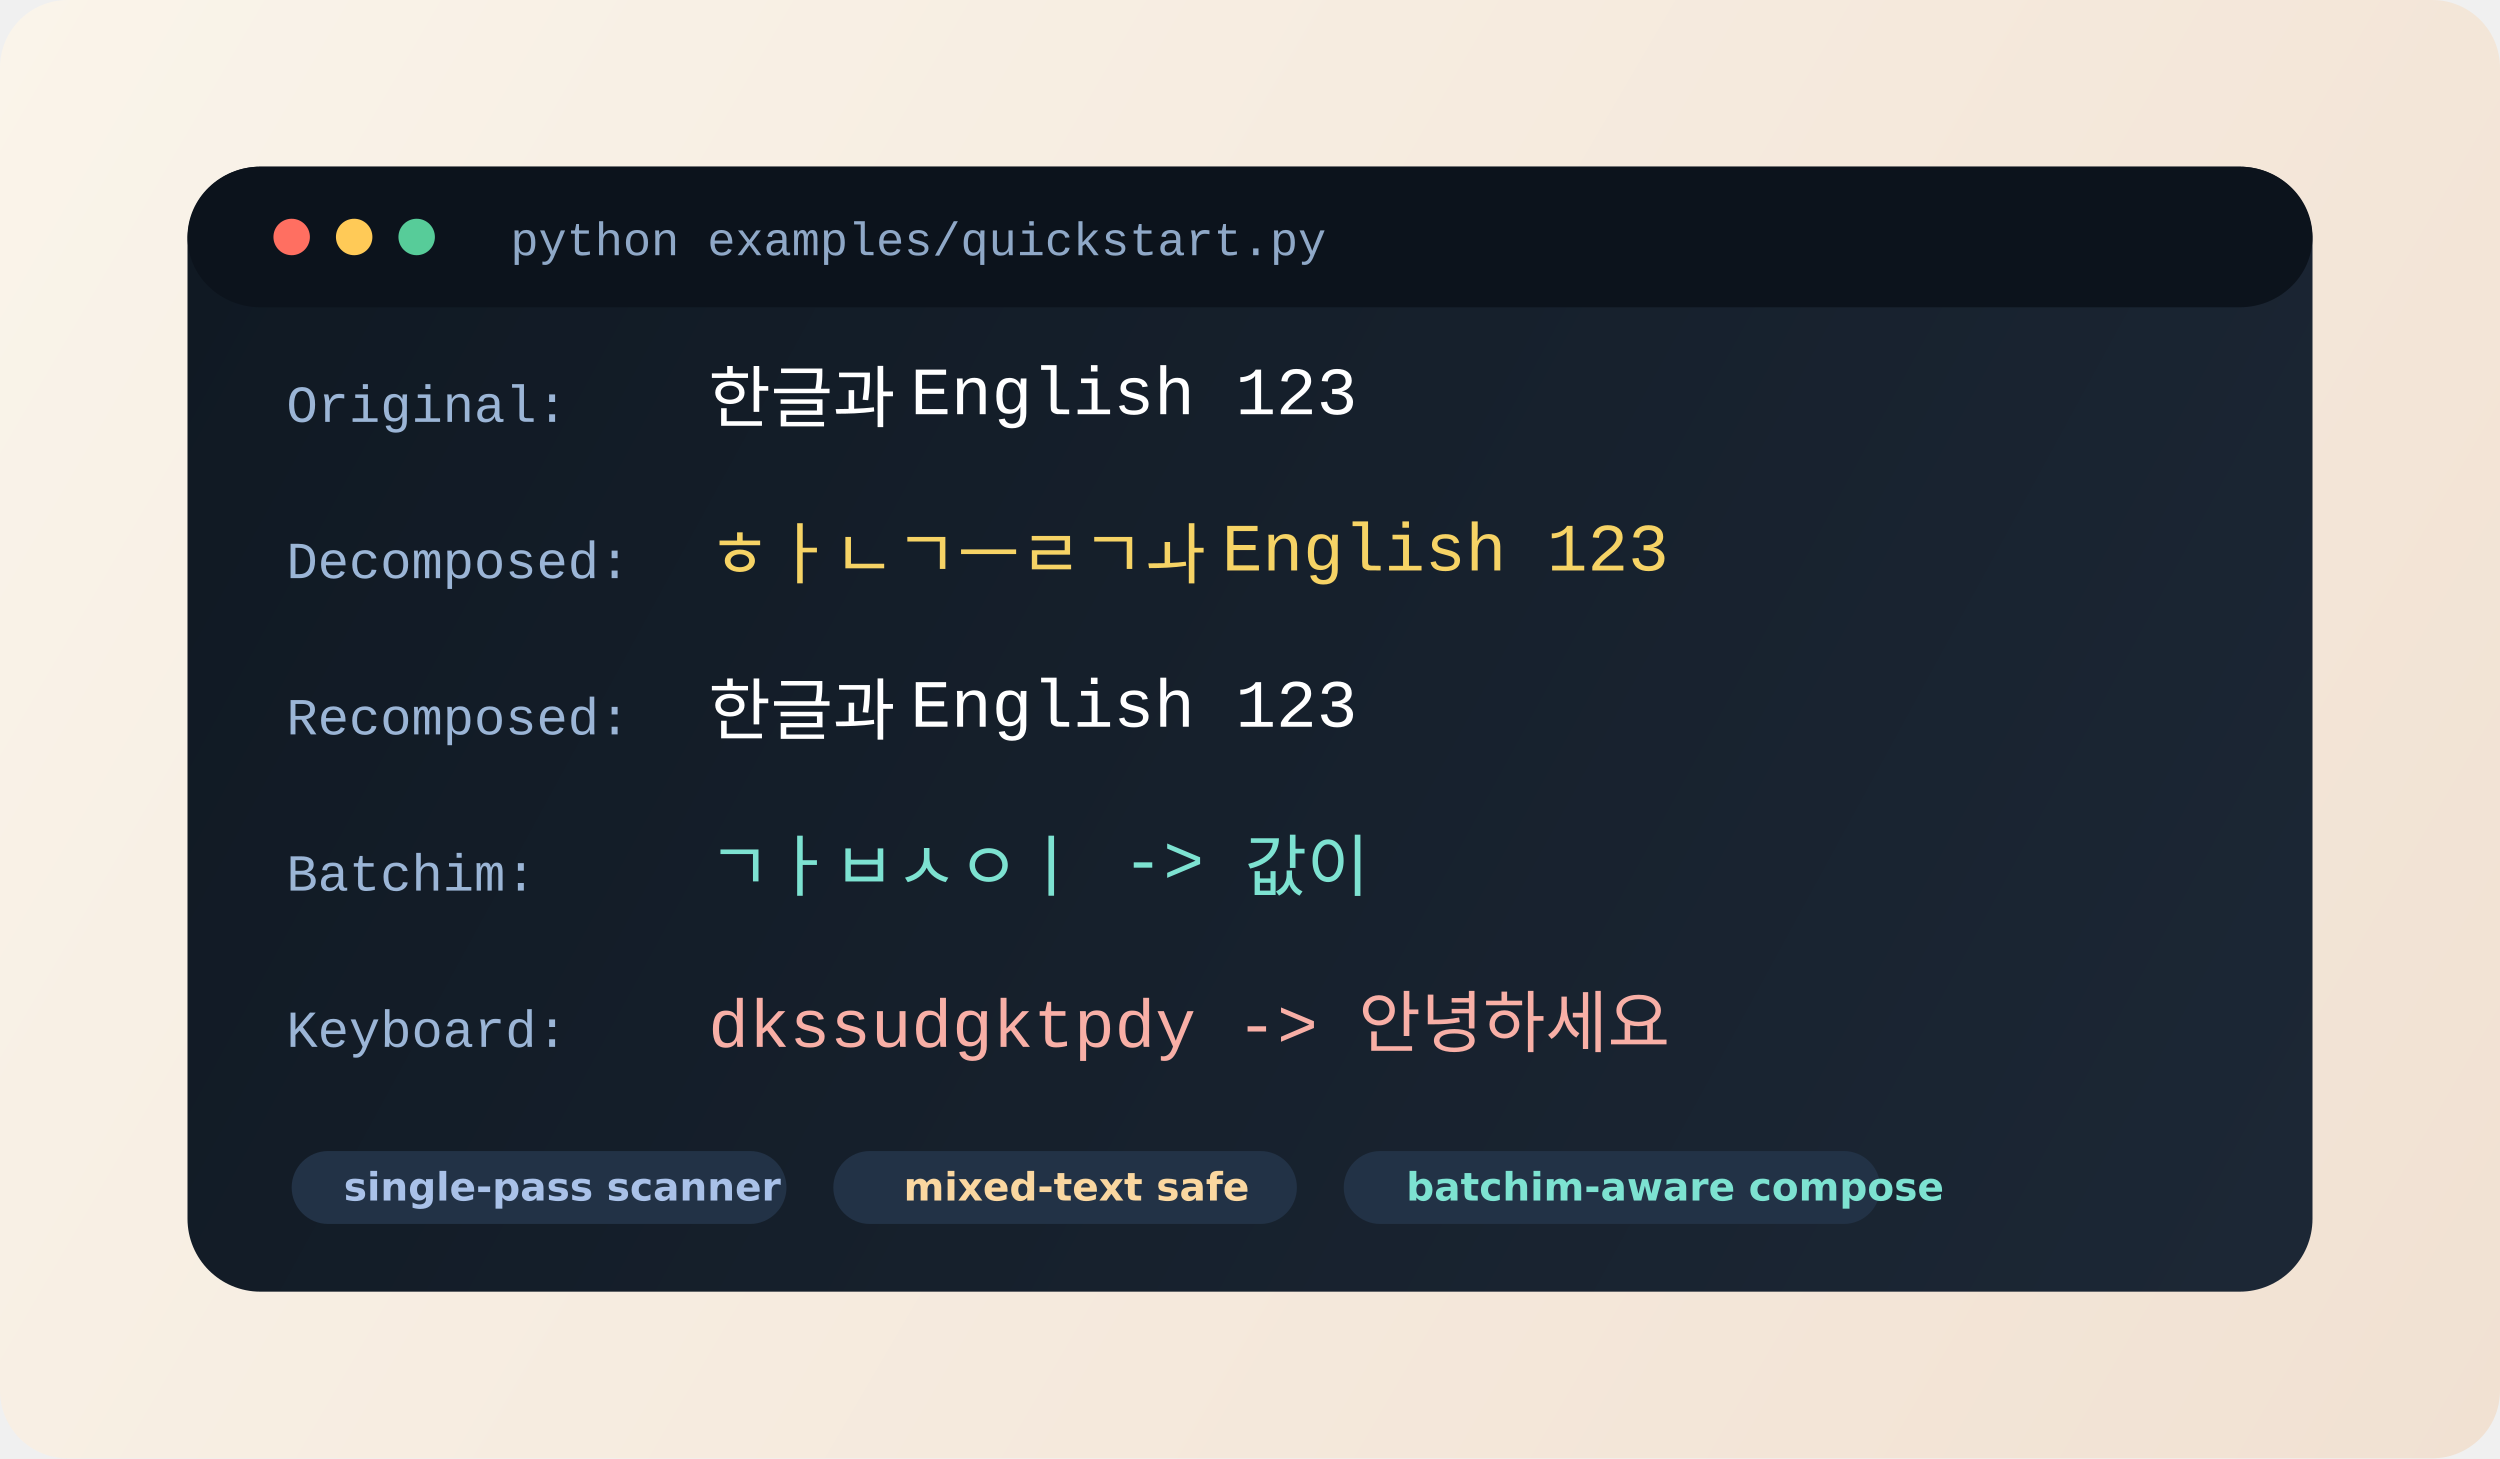
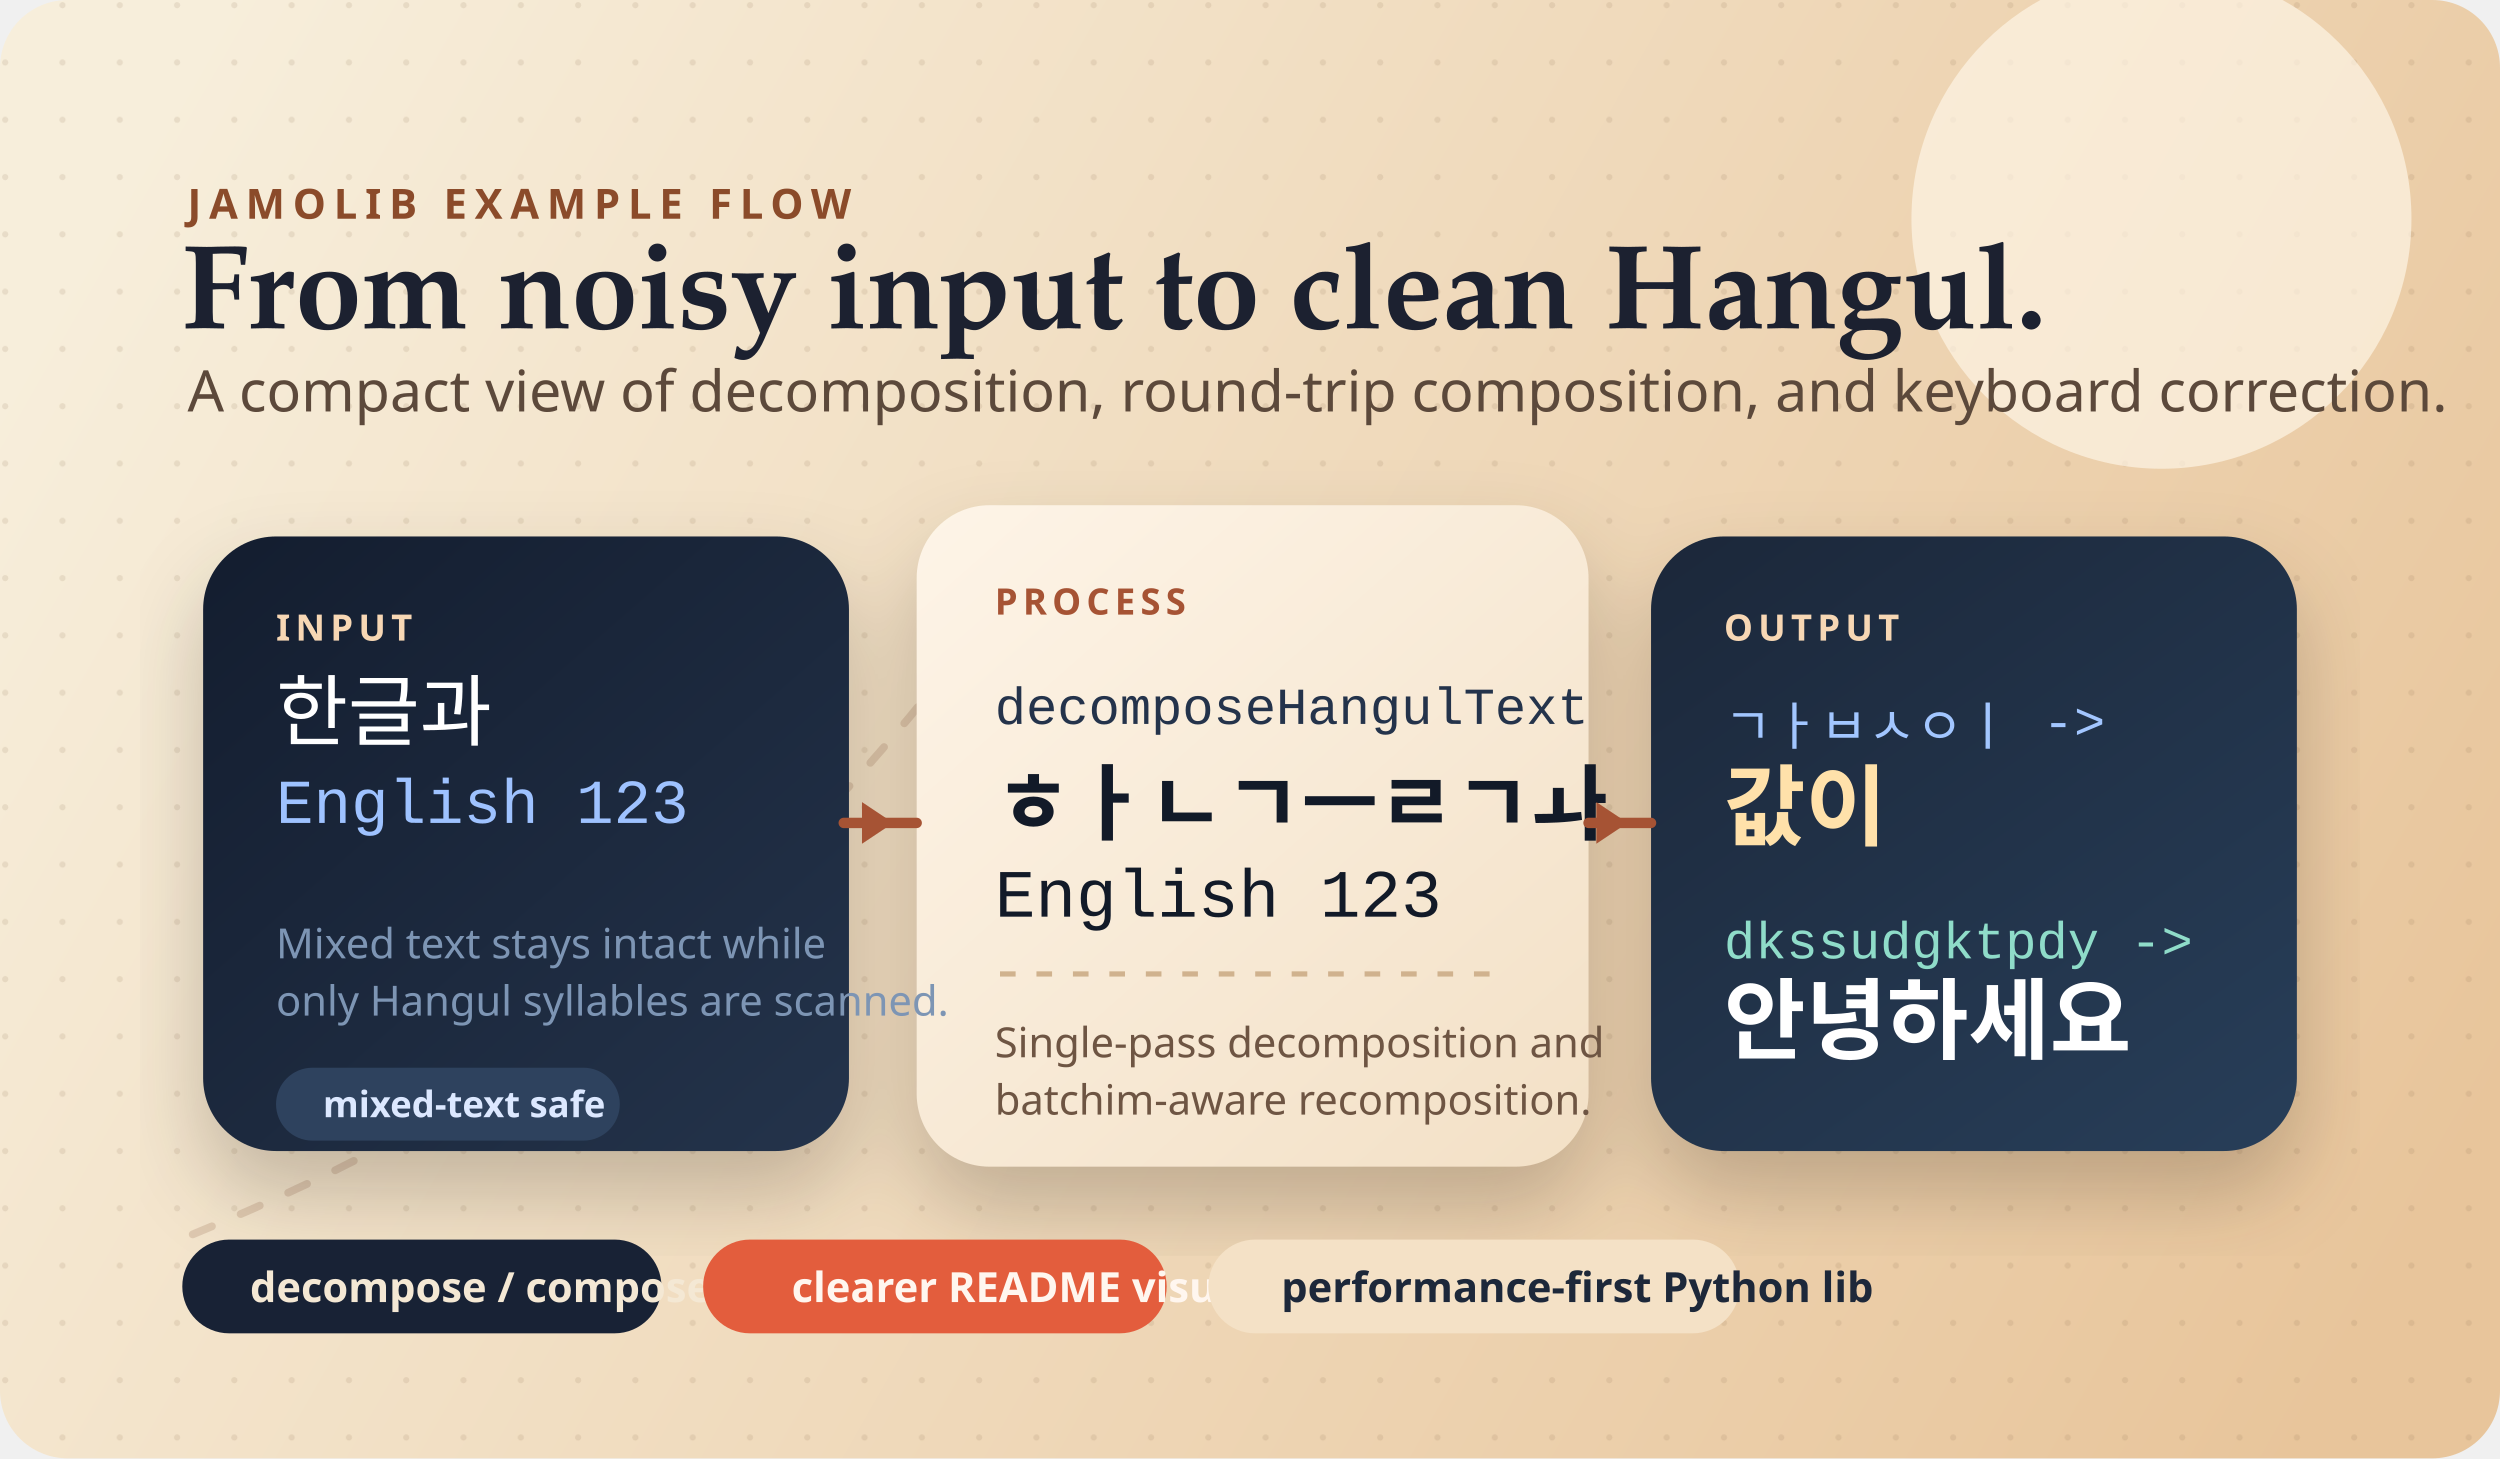
<svg xmlns="http://www.w3.org/2000/svg" width="960" height="560" viewBox="0 0 960 560" fill="none" role="img" aria-labelledby="title desc">
  <defs>
-     <linearGradient id="bg" x1="0" y1="0" x2="960" y2="560" gradientUnits="userSpaceOnUse">
-       <stop stop-color="#FAF4EA" />
-       <stop offset="1" stop-color="#F1E1D2" />
+     <linearGradient id="bg" x1="62" y1="40" x2="904" y2="520" gradientUnits="userSpaceOnUse">
+       <stop stop-color="#F7EEDB" />
+       <stop offset="1" stop-color="#E8C59B" />
    </linearGradient>
-     <linearGradient id="panel" x1="84" y1="76" x2="862" y2="500" gradientUnits="userSpaceOnUse">
-       <stop stop-color="#101923" />
-       <stop offset="1" stop-color="#1C2735" />
+     <linearGradient id="darkCard" x1="86" y1="138" x2="356" y2="448" gradientUnits="userSpaceOnUse">
+       <stop stop-color="#111A2B" />
+       <stop offset="1" stop-color="#25354D" />
    </linearGradient>
+     <linearGradient id="sandCard" x1="356" y1="124" x2="642" y2="448" gradientUnits="userSpaceOnUse">
+       <stop stop-color="#FFF7EC" />
+       <stop offset="1" stop-color="#F2DFC4" />
+     </linearGradient>
+     <linearGradient id="inkCard" x1="640" y1="126" x2="878" y2="462" gradientUnits="userSpaceOnUse">
+       <stop stop-color="#192334" />
+       <stop offset="1" stop-color="#283F5A" />
+     </linearGradient>
+     <pattern id="dots" width="22" height="22" patternUnits="userSpaceOnUse">
+       <circle cx="2" cy="2" r="1.2" fill="#8E6E54" fill-opacity="0.14" />
+     </pattern>
+     <filter id="shadow" x="54" y="104" width="852" height="378" filterUnits="userSpaceOnUse" color-interpolation-filters="sRGB">
+       <feFlood flood-opacity="0" result="BackgroundImageFix" />
+       <feColorMatrix in="SourceAlpha" type="matrix" values="0 0 0 0 0 0 0 0 0 0 0 0 0 0 0 0 0 0 127 0" result="hardAlpha" />
+       <feOffset dy="16" />
+       <feGaussianBlur stdDeviation="16" />
+       <feColorMatrix type="matrix" values="0 0 0 0 0.11 0 0 0 0 0.08 0 0 0 0 0.05 0 0 0 0.22 0" />
+       <feBlend mode="normal" in2="BackgroundImageFix" result="effect1_dropShadow_1_1" />
+       <feBlend mode="normal" in="SourceGraphic" in2="effect1_dropShadow_1_1" result="shape" />
+     </filter>
  </defs>
  <rect width="960" height="560" rx="26" fill="url(#bg)" />
-   <rect x="72" y="64" width="816" height="432" rx="28" fill="url(#panel)" />
-   <rect x="72" y="64" width="816" height="54" rx="28" fill="#0C131C" />
-   <circle cx="112" cy="91" r="7" fill="#FF6F61" />
-   <circle cx="136" cy="91" r="7" fill="#FFCA57" />
-   <circle cx="160" cy="91" r="7" fill="#57CC99" />
-   <text x="196" y="98" fill="#8FA8C7" font-family="Courier New, monospace" font-size="18">python examples/quickstart.py</text>
-   <text x="110" y="162" fill="#9BB5D6" font-family="Courier New, monospace" font-size="20">Original:</text>
-   <text x="272" y="162" fill="#FFFFFF" font-family="Courier New, monospace" font-size="26">한글과 English 123</text>
-   <text x="110" y="222" fill="#9BB5D6" font-family="Courier New, monospace" font-size="20">Decomposed:</text>
-   <text x="272" y="222" fill="#F6D365" font-family="Courier New, monospace" font-size="26">ㅎㅏㄴㄱㅡㄹㄱㅘ English 123</text>
-   <text x="110" y="282" fill="#9BB5D6" font-family="Courier New, monospace" font-size="20">Recomposed:</text>
-   <text x="272" y="282" fill="#FFFFFF" font-family="Courier New, monospace" font-size="26">한글과 English 123</text>
-   <text x="110" y="342" fill="#9BB5D6" font-family="Courier New, monospace" font-size="20">Batchim:</text>
-   <text x="272" y="342" fill="#7DE2D1" font-family="Courier New, monospace" font-size="26">ㄱㅏㅂㅅㅇㅣ -&gt; 값이</text>
-   <text x="110" y="402" fill="#9BB5D6" font-family="Courier New, monospace" font-size="20">Keyboard:</text>
-   <text x="272" y="402" fill="#F8AFA6" font-family="Courier New, monospace" font-size="26">dkssudgktpdy -&gt; 안녕하세요</text>
-   <rect x="112" y="442" width="190" height="28" rx="14" fill="#223246" />
-   <text x="132" y="461" fill="#A9C1E8" font-family="Verdana, DejaVu Sans, sans-serif" font-size="15" font-weight="700">single-pass scanner</text>
-   <rect x="320" y="442" width="178" height="28" rx="14" fill="#223246" />
-   <text x="347" y="461" fill="#FAD7A0" font-family="Verdana, DejaVu Sans, sans-serif" font-size="15" font-weight="700">mixed-text safe</text>
-   <rect x="516" y="442" width="206" height="28" rx="14" fill="#223246" />
-   <text x="540" y="461" fill="#7DE2D1" font-family="Verdana, DejaVu Sans, sans-serif" font-size="15" font-weight="700">batchim-aware compose</text>
+   <rect width="960" height="560" rx="26" fill="url(#dots)" />
+   <circle cx="830" cy="84" r="96" fill="#FFF7EA" fill-opacity="0.65" />
+   <path d="M74 474C196 424 290 356 374 244" stroke="#94674A" stroke-opacity="0.22" stroke-width="3" stroke-dasharray="8 12" stroke-linecap="round" />
+   <text x="72" y="84" fill="#8B4B2A" font-family="'Trebuchet MS', Verdana, sans-serif" font-size="16" font-weight="700" letter-spacing="3">JAMOLIB EXAMPLE FLOW</text>
+   <text x="70" y="126" fill="#1C2130" font-family="'Palatino Linotype', Georgia, serif" font-size="46" font-weight="700">From noisy input to clean Hangul.</text>
+   <text x="72" y="158" fill="#5C493B" font-family="'Trebuchet MS', Verdana, sans-serif" font-size="22">A compact view of decomposition, round-trip composition, and keyboard correction.</text>
+   <g filter="url(#shadow)">
+     <rect x="78" y="206" width="248" height="236" rx="28" fill="url(#darkCard)" />
+     <rect x="352" y="194" width="258" height="254" rx="28" fill="url(#sandCard)" />
+     <rect x="634" y="206" width="248" height="236" rx="28" fill="url(#inkCard)" />
+   </g>
+   <text x="106" y="246" fill="#F7D7B4" font-family="'Trebuchet MS', Verdana, sans-serif" font-size="14" font-weight="700" letter-spacing="2">INPUT</text>
+   <text x="106" y="284" fill="#FFFFFF" font-family="'Courier New', monospace" font-size="30">한글과</text>
+   <text x="106" y="316" fill="#9EC2FF" font-family="'Courier New', monospace" font-size="24">English 123</text>
+   <text x="106" y="368" fill="#7D95B4" font-family="'Trebuchet MS', Verdana, sans-serif" font-size="16">Mixed text stays intact while</text>
+   <text x="106" y="390" fill="#7D95B4" font-family="'Trebuchet MS', Verdana, sans-serif" font-size="16">only Hangul syllables are scanned.</text>
+   <rect x="106" y="410" width="132" height="28" rx="14" fill="#2E425E" />
+   <text x="124" y="429" fill="#DCE8FF" font-family="'Trebuchet MS', Verdana, sans-serif" font-size="14" font-weight="700">mixed-text safe</text>
+   <text x="382" y="236" fill="#A65334" font-family="'Trebuchet MS', Verdana, sans-serif" font-size="14" font-weight="700" letter-spacing="2">PROCESS</text>
+   <text x="382" y="278" fill="#24334B" font-family="'Courier New', monospace" font-size="20">decomposeHangulText</text>
+   <text x="382" y="320" fill="#121A28" font-family="'Courier New', monospace" font-size="32" font-weight="700">ㅎㅏㄴㄱㅡㄹㄱㅘ</text>
+   <text x="382" y="352" fill="#121A28" font-family="'Courier New', monospace" font-size="26">English 123</text>
+   <path d="M384 374H578" stroke="#D0B28E" stroke-width="2" stroke-dasharray="6 8" />
+   <text x="382" y="406" fill="#6E5543" font-family="'Trebuchet MS', Verdana, sans-serif" font-size="16">Single-pass decomposition and</text>
+   <text x="382" y="428" fill="#6E5543" font-family="'Trebuchet MS', Verdana, sans-serif" font-size="16">batchim-aware recomposition.</text>
+   <text x="662" y="246" fill="#F7D7B4" font-family="'Trebuchet MS', Verdana, sans-serif" font-size="14" font-weight="700" letter-spacing="2">OUTPUT</text>
+   <text x="662" y="286" fill="#A2C6FF" font-family="'Courier New', monospace" font-size="20">ㄱㅏㅂㅅㅇㅣ  -&gt;</text>
+   <text x="662" y="322" fill="#FFE1AA" font-family="'Courier New', monospace" font-size="34" font-weight="700">값이</text>
+   <text x="662" y="368" fill="#8FDCC9" font-family="'Courier New', monospace" font-size="20">dkssudgktpdy  -&gt;</text>
+   <text x="662" y="404" fill="#FFFFFF" font-family="'Courier New', monospace" font-size="34" font-weight="700">안녕하세요</text>
+   <path d="M324 316C336 316 344 316 352 316" stroke="#A65334" stroke-width="4" stroke-linecap="round" />
+   <path d="M610 316C620 316 626 316 634 316" stroke="#A65334" stroke-width="4" stroke-linecap="round" />
+   <path d="M343 316L331 308V324L343 316Z" fill="#A65334" />
+   <path d="M625 316L613 308V324L625 316Z" fill="#A65334" />
+   <rect x="70" y="476" width="184" height="36" rx="18" fill="#182235" />
+   <text x="96" y="500" fill="#F4E8D4" font-family="'Trebuchet MS', Verdana, sans-serif" font-size="16" font-weight="700">decompose / compose / fix</text>
+   <rect x="270" y="476" width="178" height="36" rx="18" fill="#E35D3D" />
+   <text x="304" y="500" fill="#FFF6EF" font-family="'Trebuchet MS', Verdana, sans-serif" font-size="16" font-weight="700">clearer README visuals</text>
+   <rect x="464" y="476" width="204" height="36" rx="18" fill="#F4E1C6" />
+   <text x="492" y="500" fill="#1D283A" font-family="'Trebuchet MS', Verdana, sans-serif" font-size="16" font-weight="700">performance-first Python lib</text>
</svg>
